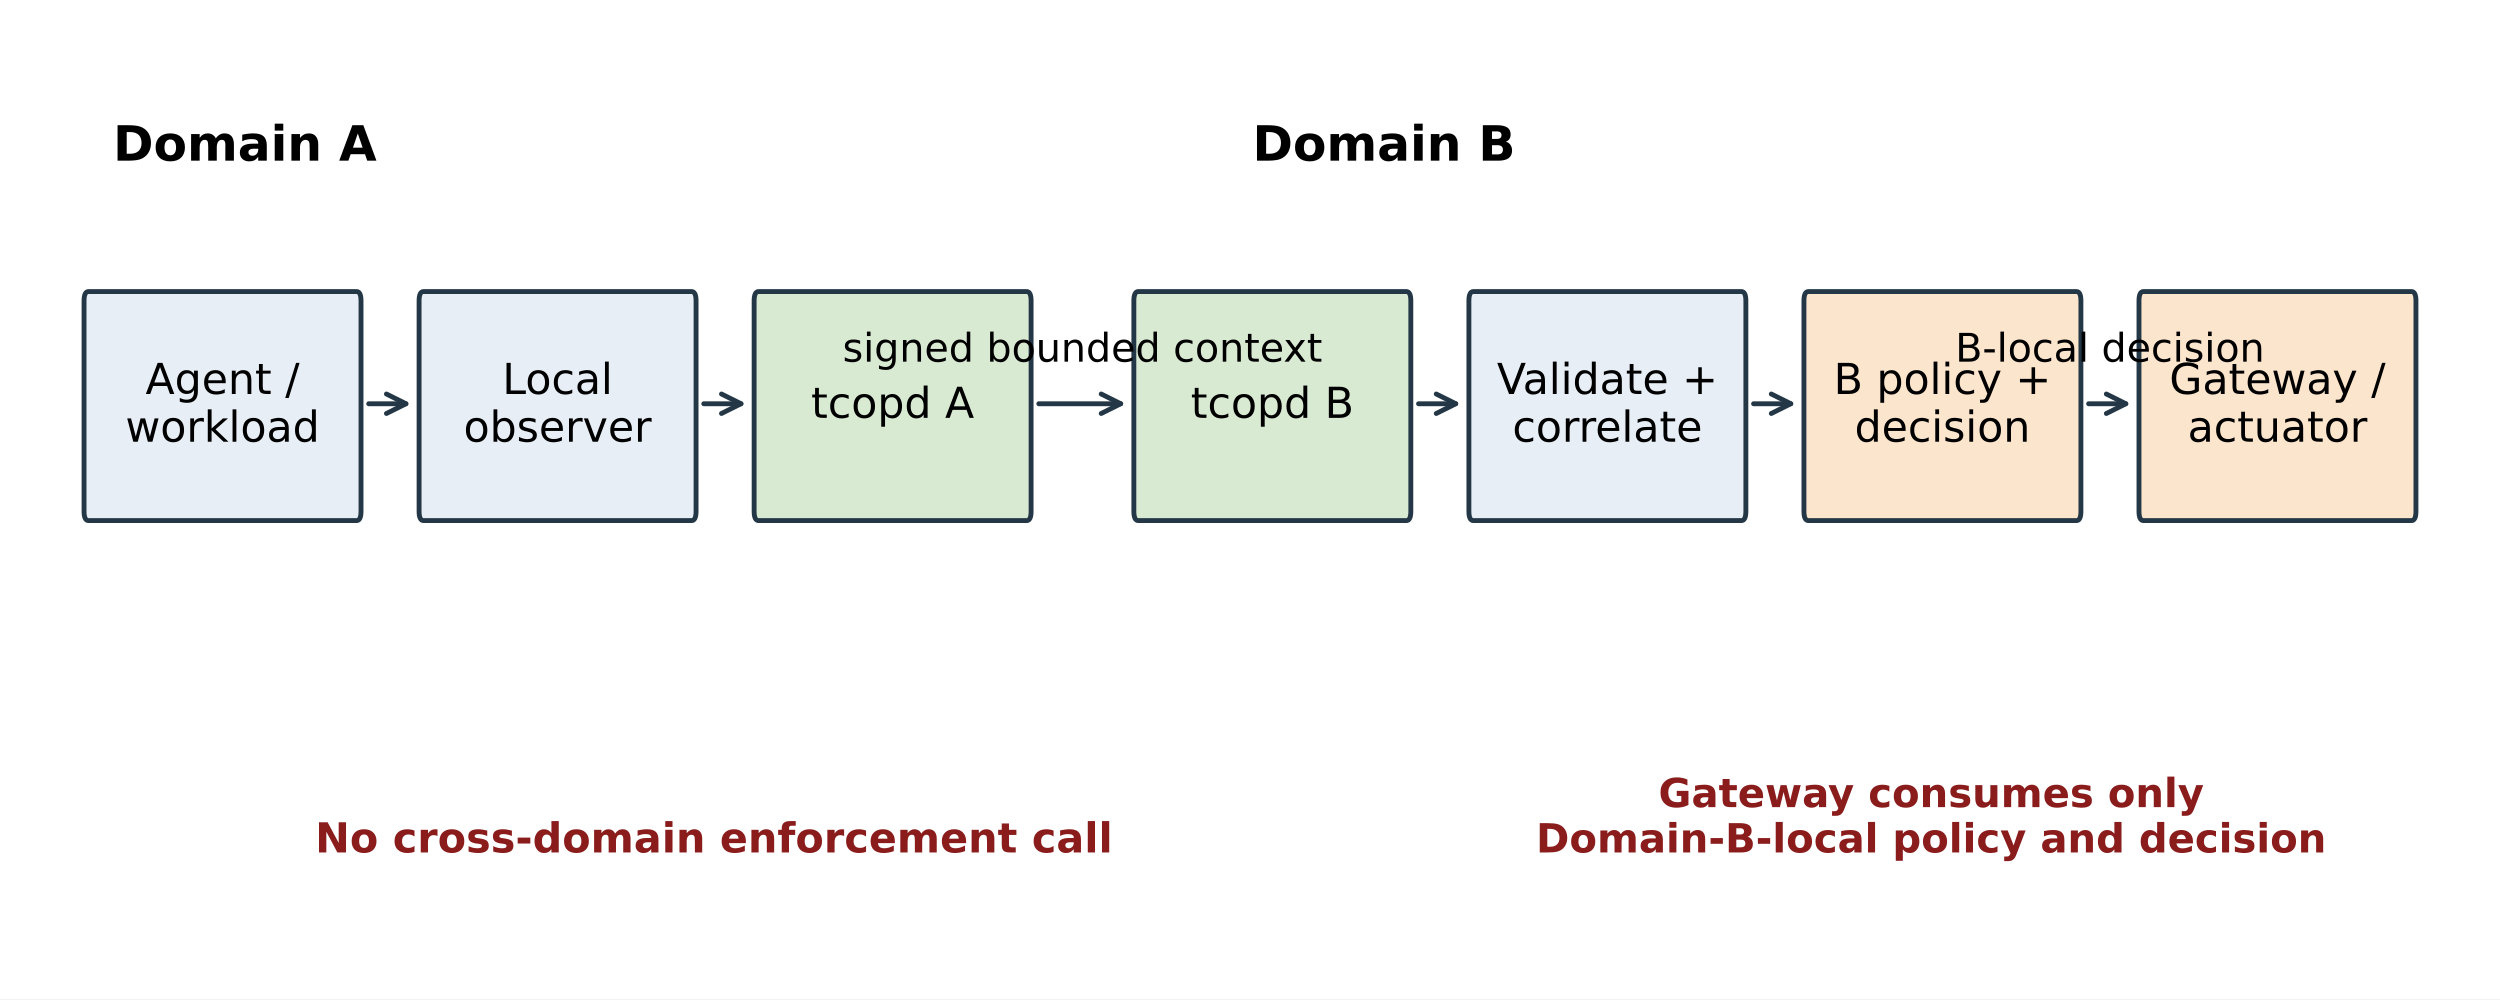
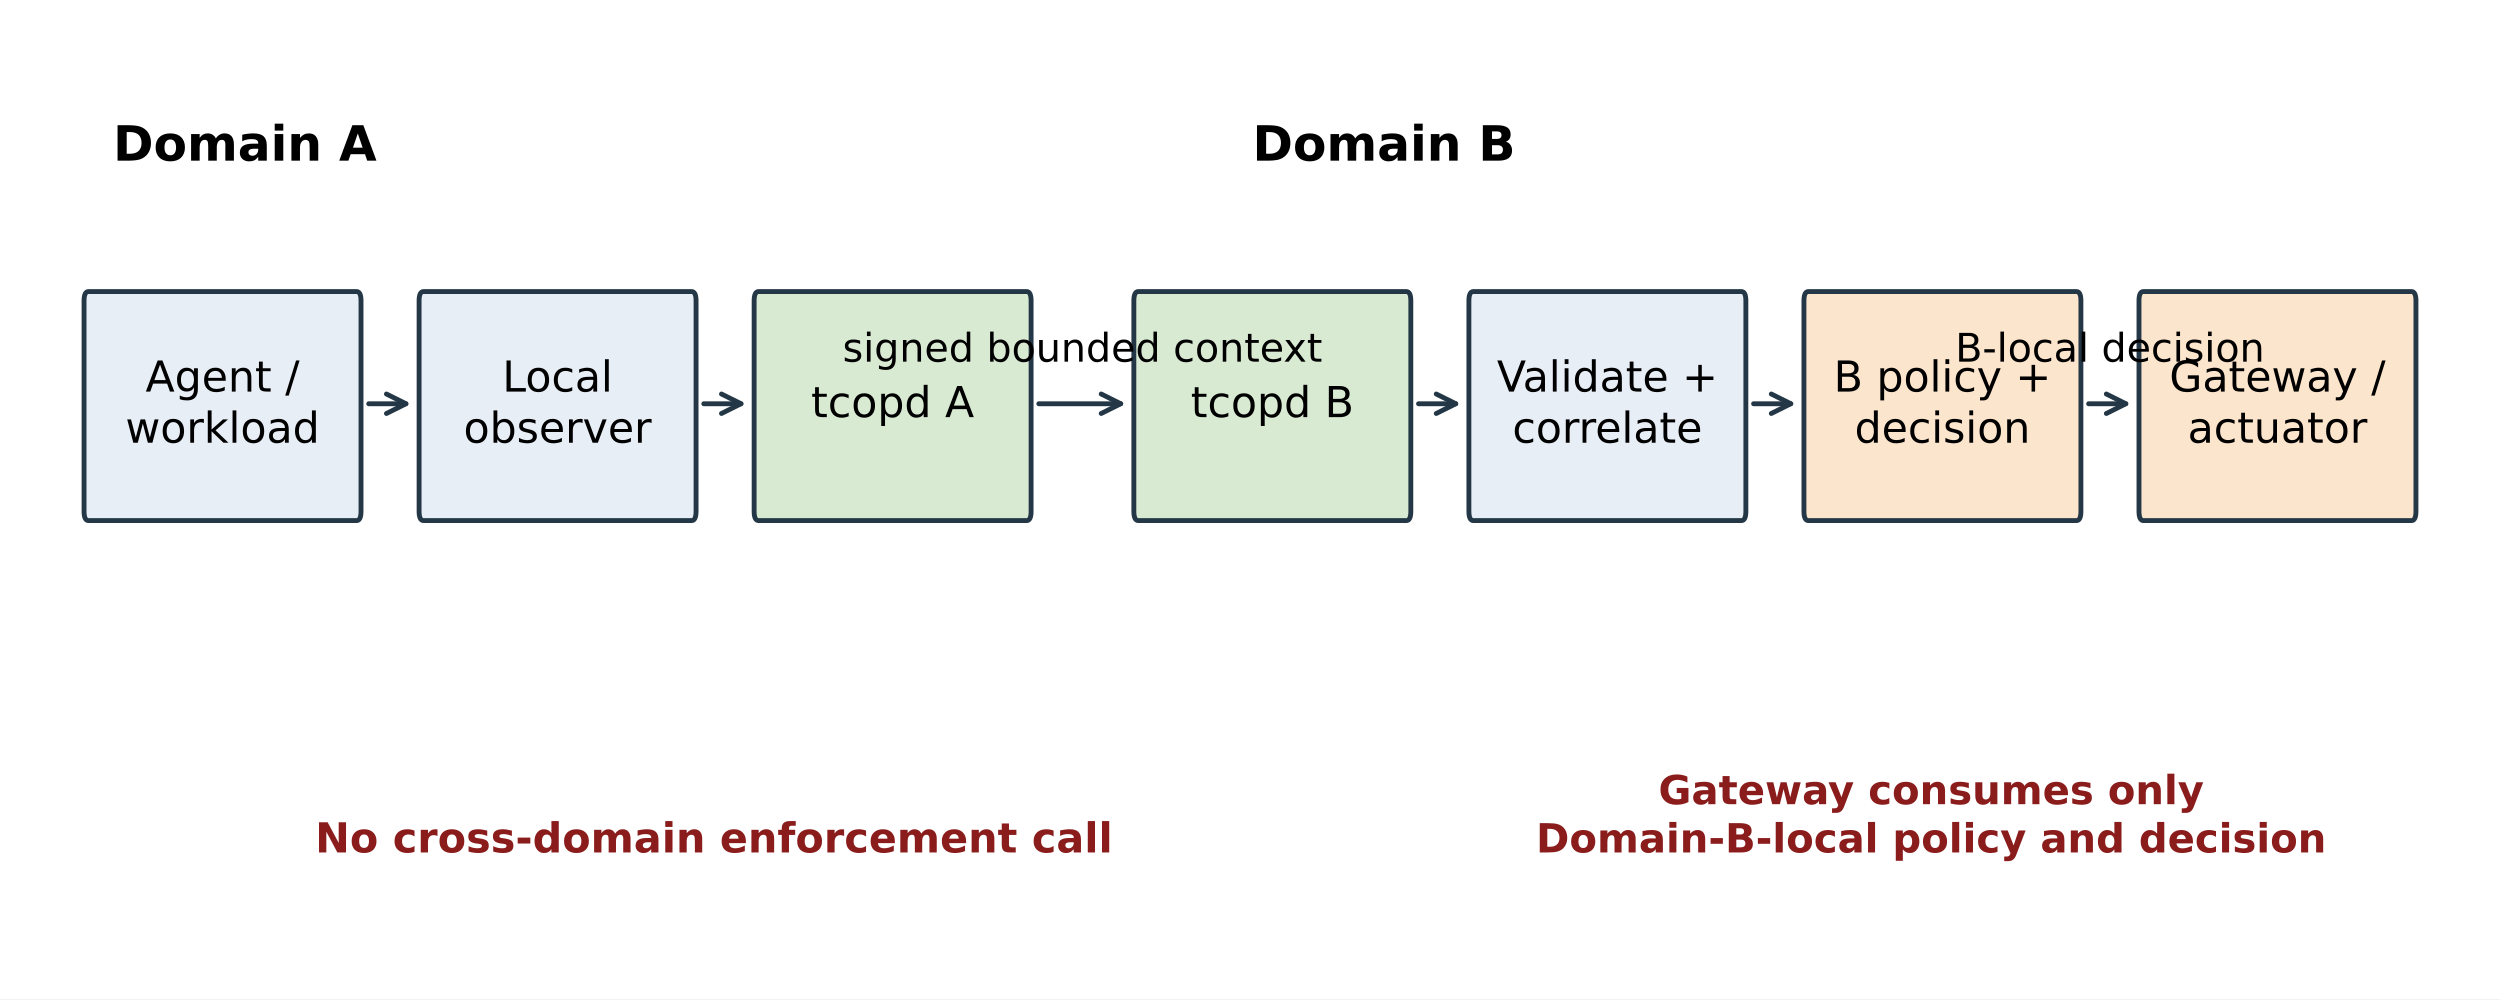
<svg xmlns="http://www.w3.org/2000/svg" width="410.58pt" height="164.088pt" viewBox="0 0 410.58 164.088" version="1.1">
  <defs>
    <style type="text/css">*{stroke-linejoin: round; stroke-linecap: butt}</style>
  </defs>
  <g id="figure_1">
    <g id="patch_1">
      <path d="M 0 164.088  L 410.58 164.088  L 410.58 0  L 0 0  z " style="fill: #ffffff" />
    </g>
    <g id="axes_1">
      <g id="patch_2">
-         <path d="M 14.537 85.498  L 58.557 85.498  Q 59.29 85.498 59.29 83.963  L 59.29 49.42  Q 59.29 47.884 58.557 47.884  L 14.537 47.884  Q 13.803 47.884 13.803 49.42  L 13.803 83.963  Q 13.803 85.498 14.537 85.498  z " clip-path="url(#pcd71193566)" style="fill: #e8eef6; stroke: #243746; stroke-width: 0.8; stroke-linejoin: miter" />
+         <path d="M 14.537 85.498  L 58.557 85.498  Q 59.29 85.498 59.29 83.963  L 59.29 49.42  Q 59.29 47.884 58.557 47.884  L 14.537 47.884  Q 13.803 47.884 13.803 49.42  L 13.803 83.963  Q 13.803 85.498 14.537 85.498  z " clip-path="url(#paa163a07f0)" style="fill: #e8eef6; stroke: #243746; stroke-width: 0.8; stroke-linejoin: miter" />
      </g>
      <g id="patch_3">
-         <path d="M 69.562 85.498  L 113.582 85.498  Q 114.315 85.498 114.315 83.963  L 114.315 49.42  Q 114.315 47.884 113.582 47.884  L 69.562 47.884  Q 68.828 47.884 68.828 49.42  L 68.828 83.963  Q 68.828 85.498 69.562 85.498  z " clip-path="url(#pcd71193566)" style="fill: #e8eef6; stroke: #243746; stroke-width: 0.8; stroke-linejoin: miter" />
+         <path d="M 69.562 85.498  L 113.582 85.498  Q 114.315 85.498 114.315 83.963  L 114.315 49.42  Q 114.315 47.884 113.582 47.884  L 69.562 47.884  Q 68.828 47.884 68.828 49.42  L 68.828 83.963  Q 68.828 85.498 69.562 85.498  z " clip-path="url(#paa163a07f0)" style="fill: #e8eef6; stroke: #243746; stroke-width: 0.8; stroke-linejoin: miter" />
      </g>
      <g id="patch_4">
-         <path d="M 124.587 85.498  L 168.607 85.498  Q 169.34 85.498 169.34 83.963  L 169.34 49.42  Q 169.34 47.884 168.607 47.884  L 124.587 47.884  Q 123.853 47.884 123.853 49.42  L 123.853 83.963  Q 123.853 85.498 124.587 85.498  z " clip-path="url(#pcd71193566)" style="fill: #d9ead3; stroke: #243746; stroke-width: 0.8; stroke-linejoin: miter" />
+         <path d="M 124.587 85.498  L 168.607 85.498  Q 169.34 85.498 169.34 83.963  L 169.34 49.42  Q 169.34 47.884 168.607 47.884  L 124.587 47.884  Q 123.853 47.884 123.853 49.42  L 123.853 83.963  Q 123.853 85.498 124.587 85.498  z " clip-path="url(#paa163a07f0)" style="fill: #d9ead3; stroke: #243746; stroke-width: 0.8; stroke-linejoin: miter" />
      </g>
      <g id="patch_5">
-         <path d="M 186.948 85.498  L 230.968 85.498  Q 231.702 85.498 231.702 83.963  L 231.702 49.42  Q 231.702 47.884 230.968 47.884  L 186.948 47.884  Q 186.215 47.884 186.215 49.42  L 186.215 83.963  Q 186.215 85.498 186.948 85.498  z " clip-path="url(#pcd71193566)" style="fill: #d9ead3; stroke: #243746; stroke-width: 0.8; stroke-linejoin: miter" />
+         <path d="M 186.948 85.498  L 230.968 85.498  Q 231.702 85.498 231.702 83.963  L 231.702 49.42  Q 231.702 47.884 230.968 47.884  L 186.948 47.884  Q 186.215 47.884 186.215 49.42  L 186.215 83.963  Q 186.215 85.498 186.948 85.498  z " clip-path="url(#paa163a07f0)" style="fill: #d9ead3; stroke: #243746; stroke-width: 0.8; stroke-linejoin: miter" />
      </g>
      <g id="patch_6">
-         <path d="M 241.973 85.498  L 285.993 85.498  Q 286.727 85.498 286.727 83.963  L 286.727 49.42  Q 286.727 47.884 285.993 47.884  L 241.973 47.884  Q 241.24 47.884 241.24 49.42  L 241.24 83.963  Q 241.24 85.498 241.973 85.498  z " clip-path="url(#pcd71193566)" style="fill: #e8eef6; stroke: #243746; stroke-width: 0.8; stroke-linejoin: miter" />
+         <path d="M 241.973 85.498  L 285.993 85.498  Q 286.727 85.498 286.727 83.963  L 286.727 49.42  Q 286.727 47.884 285.993 47.884  L 241.973 47.884  Q 241.24 47.884 241.24 49.42  L 241.24 83.963  Q 241.24 85.498 241.973 85.498  z " clip-path="url(#paa163a07f0)" style="fill: #e8eef6; stroke: #243746; stroke-width: 0.8; stroke-linejoin: miter" />
      </g>
      <g id="patch_7">
-         <path d="M 296.998 85.498  L 341.018 85.498  Q 341.752 85.498 341.752 83.963  L 341.752 49.42  Q 341.752 47.884 341.018 47.884  L 296.998 47.884  Q 296.265 47.884 296.265 49.42  L 296.265 83.963  Q 296.265 85.498 296.998 85.498  z " clip-path="url(#pcd71193566)" style="fill: #fce5cd; stroke: #243746; stroke-width: 0.8; stroke-linejoin: miter" />
+         <path d="M 296.998 85.498  L 341.018 85.498  Q 341.752 85.498 341.752 83.963  L 341.752 49.42  Q 341.752 47.884 341.018 47.884  L 296.998 47.884  Q 296.265 47.884 296.265 49.42  L 296.265 83.963  Q 296.265 85.498 296.998 85.498  z " clip-path="url(#paa163a07f0)" style="fill: #fce5cd; stroke: #243746; stroke-width: 0.8; stroke-linejoin: miter" />
      </g>
      <g id="patch_8">
-         <path d="M 352.023 85.498  L 396.043 85.498  Q 396.777 85.498 396.777 83.963  L 396.777 49.42  Q 396.777 47.884 396.043 47.884  L 352.023 47.884  Q 351.29 47.884 351.29 49.42  L 351.29 83.963  Q 351.29 85.498 352.023 85.498  z " clip-path="url(#pcd71193566)" style="fill: #fce5cd; stroke: #243746; stroke-width: 0.8; stroke-linejoin: miter" />
+         <path d="M 352.023 85.498  L 396.043 85.498  Q 396.777 85.498 396.777 83.963  L 396.777 49.42  Q 396.777 47.884 396.043 47.884  L 352.023 47.884  Q 351.29 47.884 351.29 49.42  L 351.29 83.963  Q 351.29 85.498 352.023 85.498  z " clip-path="url(#paa163a07f0)" style="fill: #fce5cd; stroke: #243746; stroke-width: 0.8; stroke-linejoin: miter" />
      </g>
      <g id="text_1">
-         <text style="font: 700 8px 'DejaVu Sans'; text-anchor: middle" x="40.215" y="26.391" transform="rotate(-0 40.215 26.39077)">Domain A</text>
+         <text style="font-weight: 700; font-size: 8px; font-family: 'DejaVu Sans'; text-anchor: middle" x="40.215" y="26.391" transform="rotate(-0 40.215 26.39077)">Domain A</text>
      </g>
      <g id="text_2">
-         <text style="font: 700 8px 'DejaVu Sans'; text-anchor: middle" x="227.3" y="26.391" transform="rotate(-0 227.3 26.39077)">Domain B</text>
+         <text style="font-weight: 700; font-size: 8px; font-family: 'DejaVu Sans'; text-anchor: middle" x="227.3" y="26.391" transform="rotate(-0 227.3 26.39077)">Domain B</text>
      </g>
      <g id="text_3">
-         <text style="font: 7px 'DejaVu Sans'" transform="translate(23.89526 64.70371)">Agent /</text>
-         <text style="font: 7px 'DejaVu Sans'" transform="translate(20.59651 72.54218)">workload</text>
+         <text style="font-size: 7px; font-family: 'DejaVu Sans'" transform="translate(23.89526 64.30879)">Agent /</text>
+         <text style="font-size: 7px; font-family: 'DejaVu Sans'" transform="translate(20.59651 72.7107)">workload</text>
      </g>
      <g id="text_4">
-         <text style="font: 7px 'DejaVu Sans'" transform="translate(82.49956 64.70371)">Local</text>
-         <text style="font: 7px 'DejaVu Sans'" transform="translate(76.12846 72.54218)">observer</text>
+         <text style="font-size: 7px; font-family: 'DejaVu Sans'" transform="translate(82.49956 64.30906)">Local</text>
+         <text style="font-size: 7px; font-family: 'DejaVu Sans'" transform="translate(76.12846 72.71097)">observer</text>
      </g>
      <g id="text_5">
-         <text style="font: 7px 'DejaVu Sans'; text-anchor: middle" x="146.597" y="68.623" transform="rotate(-0 146.5967 68.62295)">tcopd A</text>
+         <text style="font-size: 7px; font-family: 'DejaVu Sans'; text-anchor: middle" x="146.597" y="68.51" transform="rotate(-0 146.5967 68.51002)">tcopd A</text>
      </g>
      <g id="text_6">
-         <text style="font: 7px 'DejaVu Sans'; text-anchor: middle" x="208.958" y="68.623" transform="rotate(-0 208.9583 68.62295)">tcopd B</text>
+         <text style="font-size: 7px; font-family: 'DejaVu Sans'; text-anchor: middle" x="208.958" y="68.51" transform="rotate(-0 208.9583 68.51002)">tcopd B</text>
      </g>
      <g id="text_7">
-         <text style="font: 7px 'DejaVu Sans'" transform="translate(245.8331 64.70371)">Validate +</text>
-         <text style="font: 7px 'DejaVu Sans'" transform="translate(248.3832 72.54218)">correlate</text>
+         <text style="font-size: 7px; font-family: 'DejaVu Sans'" transform="translate(245.8336 64.30906)">Validate +</text>
+         <text style="font-size: 7px; font-family: 'DejaVu Sans'" transform="translate(248.3815 72.71097)">correlate</text>
      </g>
      <g id="text_8">
-         <text style="font: 7px 'DejaVu Sans'" transform="translate(301.1452 64.70371)">B policy +</text>
-         <text style="font: 7px 'DejaVu Sans'" transform="translate(304.5807 72.54218)">decision</text>
+         <text style="font-size: 7px; font-family: 'DejaVu Sans'" transform="translate(301.1452 64.30906)">B policy +</text>
+         <text style="font-size: 7px; font-family: 'DejaVu Sans'" transform="translate(304.5807 72.71097)">decision</text>
      </g>
      <g id="text_9">
-         <text style="font: 7px 'DejaVu Sans'" transform="translate(356.2807 64.70371)">Gateway /</text>
-         <text style="font: 7px 'DejaVu Sans'" transform="translate(359.2765 72.54218)">actuator</text>
+         <text style="font-size: 7px; font-family: 'DejaVu Sans'" transform="translate(356.2807 64.30906)">Gateway /</text>
+         <text style="font-size: 7px; font-family: 'DejaVu Sans'" transform="translate(359.2765 72.71043)">actuator</text>
      </g>
      <g id="patch_9">
        <path d="M 60.558 66.308  Q 64.06 66.308 66.667 66.308  " style="fill: none; stroke: #243746; stroke-width: 0.8; stroke-linecap: round" />
        <path d="M 63.467 64.708  L 66.667 66.308  L 63.467 67.908  " style="fill: none; stroke: #243746; stroke-width: 0.8; stroke-linecap: round" />
      </g>
      <g id="patch_10">
        <path d="M 115.583 66.308  Q 119.085 66.308 121.692 66.308  " style="fill: none; stroke: #243746; stroke-width: 0.8; stroke-linecap: round" />
        <path d="M 118.492 64.708  L 121.692 66.308  L 118.492 67.908  " style="fill: none; stroke: #243746; stroke-width: 0.8; stroke-linecap: round" />
      </g>
      <g id="patch_11">
        <path d="M 170.608 66.308  Q 177.779 66.308 184.055 66.308  " style="fill: none; stroke: #243746; stroke-width: 0.8; stroke-linecap: round" />
        <path d="M 180.855 64.708  L 184.055 66.308  L 180.855 67.908  " style="fill: none; stroke: #243746; stroke-width: 0.8; stroke-linecap: round" />
      </g>
      <g id="text_10">
-         <text style="font: 6.5px 'DejaVu Sans'; text-anchor: middle" x="177.778" y="59.399" transform="rotate(-0 177.7775 59.39889)">signed bounded context</text>
+         <text style="font-size: 6.5px; font-family: 'DejaVu Sans'; text-anchor: middle" x="177.778" y="59.399" transform="rotate(-0 177.7775 59.39889)">signed bounded context</text>
      </g>
      <g id="patch_12">
        <path d="M 232.97 66.308  Q 236.472 66.308 239.079 66.308  " style="fill: none; stroke: #243746; stroke-width: 0.8; stroke-linecap: round" />
        <path d="M 235.879 64.708  L 239.079 66.308  L 235.879 67.908  " style="fill: none; stroke: #243746; stroke-width: 0.8; stroke-linecap: round" />
      </g>
      <g id="patch_13">
        <path d="M 287.995 66.308  Q 291.497 66.308 294.104 66.308  " style="fill: none; stroke: #243746; stroke-width: 0.8; stroke-linecap: round" />
        <path d="M 290.904 64.708  L 294.104 66.308  L 290.904 67.908  " style="fill: none; stroke: #243746; stroke-width: 0.8; stroke-linecap: round" />
      </g>
      <g id="patch_14">
        <path d="M 343.02 66.308  Q 346.522 66.308 349.129 66.308  " style="fill: none; stroke: #243746; stroke-width: 0.8; stroke-linecap: round" />
        <path d="M 345.929 64.708  L 349.129 66.308  L 345.929 67.908  " style="fill: none; stroke: #243746; stroke-width: 0.8; stroke-linecap: round" />
      </g>
      <g id="text_11">
-         <text style="font: 6.5px 'DejaVu Sans'; text-anchor: middle" x="346.521" y="59.399" transform="rotate(-0 346.5208 59.39889)">B-local decision</text>
+         <text style="font-size: 6.5px; font-family: 'DejaVu Sans'; text-anchor: middle" x="346.521" y="59.399" transform="rotate(-0 346.5208 59.39889)">B-local decision</text>
      </g>
      <g id="text_12">
-         <text style="fill: #8a1c1c; font: 700 6.8px 'DejaVu Sans'; text-anchor: middle" x="117.25" y="140" transform="rotate(-0 117.25 140.0001)">No cross-domain enforcement call</text>
+         <text style="font-weight: 700; font-size: 6.8px; font-family: 'DejaVu Sans'; text-anchor: middle; fill: #8a1c1c" x="117.25" y="140" transform="rotate(-0 117.25 140.0001)">No cross-domain enforcement call</text>
      </g>
      <g id="text_13">
-         <text style="fill: #8a1c1c; font: 700 6.6px 'DejaVu Sans'" transform="translate(272.3756 132.558)">Gateway consumes only</text>
-         <text style="fill: #8a1c1c; font: 700 6.6px 'DejaVu Sans'" transform="translate(252.2704 140.0001)">Domain-B-local policy and decision</text>
+         <text style="font-weight: 700; font-size: 6.6px; font-family: 'DejaVu Sans'; fill: #8a1c1c" transform="translate(272.3741 132.0783)">Gateway consumes only</text>
+         <text style="font-weight: 700; font-size: 6.6px; font-family: 'DejaVu Sans'; fill: #8a1c1c" transform="translate(252.2704 140.0001)">Domain-B-local policy and decision</text>
      </g>
    </g>
  </g>
  <defs>
-     <clipPath id="pcd71193566">
+     <clipPath id="paa163a07f0">
      <rect x="7.2" y="7.2" width="396.18" height="149.688" />
    </clipPath>
  </defs>
</svg>
